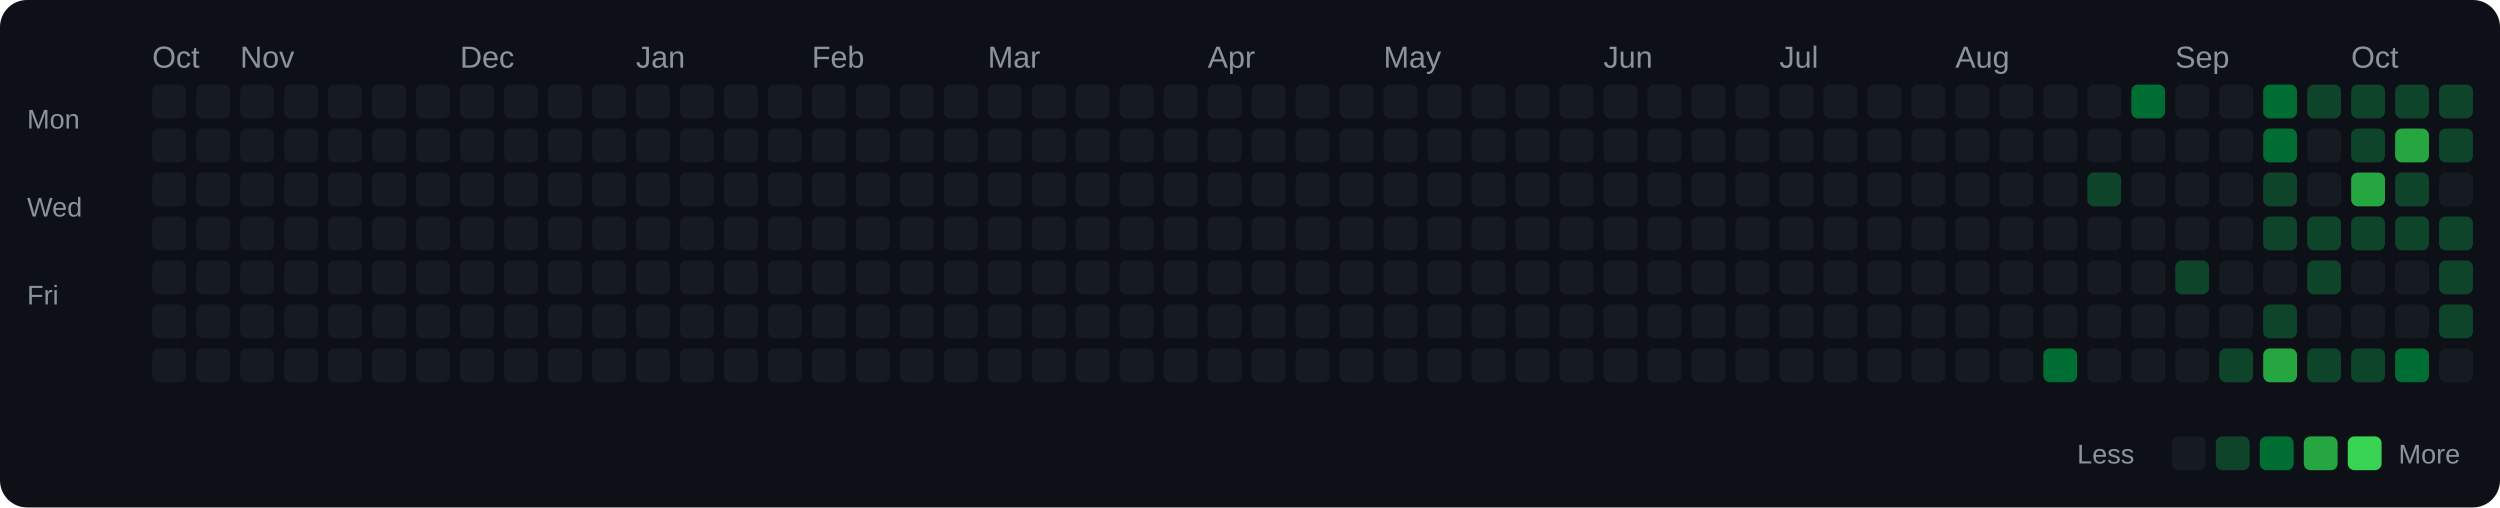
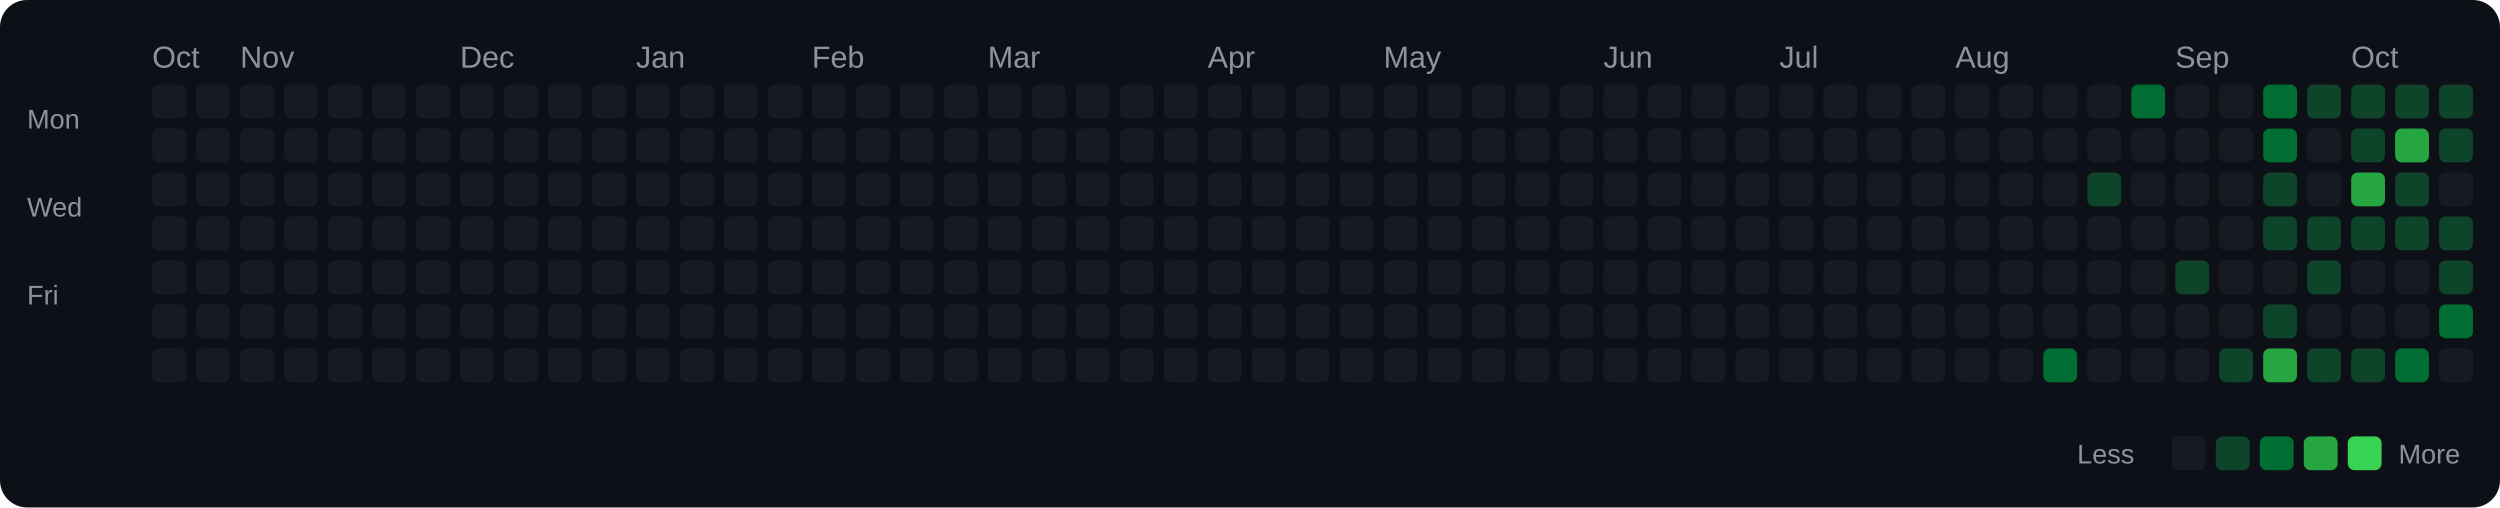
<svg xmlns="http://www.w3.org/2000/svg" width="739" height="150" viewBox="0 0 739 150" role="img" aria-labelledby="title description">
  <rect width="100%" height="100%" fill="#0d1117" rx="8" />
  <text x="45" y="20" fill="#8b949e" font-family="Arial, sans-serif" font-size="9"> Oct </text>
  <text x="71" y="20" fill="#8b949e" font-family="Arial, sans-serif" font-size="9"> Nov </text>
  <text x="136" y="20" fill="#8b949e" font-family="Arial, sans-serif" font-size="9"> Dec </text>
  <text x="188" y="20" fill="#8b949e" font-family="Arial, sans-serif" font-size="9"> Jan </text>
  <text x="240" y="20" fill="#8b949e" font-family="Arial, sans-serif" font-size="9"> Feb </text>
  <text x="292" y="20" fill="#8b949e" font-family="Arial, sans-serif" font-size="9"> Mar </text>
  <text x="357" y="20" fill="#8b949e" font-family="Arial, sans-serif" font-size="9"> Apr </text>
  <text x="409" y="20" fill="#8b949e" font-family="Arial, sans-serif" font-size="9"> May </text>
  <text x="474" y="20" fill="#8b949e" font-family="Arial, sans-serif" font-size="9"> Jun </text>
  <text x="526" y="20" fill="#8b949e" font-family="Arial, sans-serif" font-size="9"> Jul </text>
  <text x="578" y="20" fill="#8b949e" font-family="Arial, sans-serif" font-size="9"> Aug </text>
  <text x="643" y="20" fill="#8b949e" font-family="Arial, sans-serif" font-size="9"> Sep </text>
  <text x="695" y="20" fill="#8b949e" font-family="Arial, sans-serif" font-size="9"> Oct </text>
  <rect x="45" y="25" width="10" height="10" rx="2" fill="#161b22"> </rect>
  <rect x="45" y="38" width="10" height="10" rx="2" fill="#161b22"> </rect>
  <rect x="45" y="51" width="10" height="10" rx="2" fill="#161b22"> </rect>
  <rect x="45" y="64" width="10" height="10" rx="2" fill="#161b22"> </rect>
  <rect x="45" y="77" width="10" height="10" rx="2" fill="#161b22"> </rect>
  <rect x="45" y="90" width="10" height="10" rx="2" fill="#161b22"> </rect>
  <rect x="45" y="103" width="10" height="10" rx="2" fill="#161b22"> </rect>
  <rect x="58" y="25" width="10" height="10" rx="2" fill="#161b22"> </rect>
  <rect x="58" y="38" width="10" height="10" rx="2" fill="#161b22"> </rect>
  <rect x="58" y="51" width="10" height="10" rx="2" fill="#161b22"> </rect>
  <rect x="58" y="64" width="10" height="10" rx="2" fill="#161b22"> </rect>
  <rect x="58" y="77" width="10" height="10" rx="2" fill="#161b22"> </rect>
  <rect x="58" y="90" width="10" height="10" rx="2" fill="#161b22"> </rect>
  <rect x="58" y="103" width="10" height="10" rx="2" fill="#161b22"> </rect>
  <rect x="71" y="25" width="10" height="10" rx="2" fill="#161b22"> </rect>
  <rect x="71" y="38" width="10" height="10" rx="2" fill="#161b22"> </rect>
  <rect x="71" y="51" width="10" height="10" rx="2" fill="#161b22"> </rect>
  <rect x="71" y="64" width="10" height="10" rx="2" fill="#161b22"> </rect>
  <rect x="71" y="77" width="10" height="10" rx="2" fill="#161b22"> </rect>
  <rect x="71" y="90" width="10" height="10" rx="2" fill="#161b22"> </rect>
  <rect x="71" y="103" width="10" height="10" rx="2" fill="#161b22"> </rect>
  <rect x="84" y="25" width="10" height="10" rx="2" fill="#161b22"> </rect>
  <rect x="84" y="38" width="10" height="10" rx="2" fill="#161b22"> </rect>
  <rect x="84" y="51" width="10" height="10" rx="2" fill="#161b22"> </rect>
  <rect x="84" y="64" width="10" height="10" rx="2" fill="#161b22"> </rect>
  <rect x="84" y="77" width="10" height="10" rx="2" fill="#161b22"> </rect>
  <rect x="84" y="90" width="10" height="10" rx="2" fill="#161b22"> </rect>
  <rect x="84" y="103" width="10" height="10" rx="2" fill="#161b22"> </rect>
  <rect x="97" y="25" width="10" height="10" rx="2" fill="#161b22"> </rect>
  <rect x="97" y="38" width="10" height="10" rx="2" fill="#161b22"> </rect>
  <rect x="97" y="51" width="10" height="10" rx="2" fill="#161b22"> </rect>
  <rect x="97" y="64" width="10" height="10" rx="2" fill="#161b22"> </rect>
  <rect x="97" y="77" width="10" height="10" rx="2" fill="#161b22"> </rect>
  <rect x="97" y="90" width="10" height="10" rx="2" fill="#161b22"> </rect>
  <rect x="97" y="103" width="10" height="10" rx="2" fill="#161b22"> </rect>
  <rect x="110" y="25" width="10" height="10" rx="2" fill="#161b22"> </rect>
  <rect x="110" y="38" width="10" height="10" rx="2" fill="#161b22"> </rect>
  <rect x="110" y="51" width="10" height="10" rx="2" fill="#161b22"> </rect>
  <rect x="110" y="64" width="10" height="10" rx="2" fill="#161b22"> </rect>
  <rect x="110" y="77" width="10" height="10" rx="2" fill="#161b22"> </rect>
  <rect x="110" y="90" width="10" height="10" rx="2" fill="#161b22"> </rect>
  <rect x="110" y="103" width="10" height="10" rx="2" fill="#161b22"> </rect>
  <rect x="123" y="25" width="10" height="10" rx="2" fill="#161b22"> </rect>
  <rect x="123" y="38" width="10" height="10" rx="2" fill="#161b22"> </rect>
  <rect x="123" y="51" width="10" height="10" rx="2" fill="#161b22"> </rect>
  <rect x="123" y="64" width="10" height="10" rx="2" fill="#161b22"> </rect>
  <rect x="123" y="77" width="10" height="10" rx="2" fill="#161b22"> </rect>
  <rect x="123" y="90" width="10" height="10" rx="2" fill="#161b22"> </rect>
  <rect x="123" y="103" width="10" height="10" rx="2" fill="#161b22"> </rect>
  <rect x="136" y="25" width="10" height="10" rx="2" fill="#161b22"> </rect>
  <rect x="136" y="38" width="10" height="10" rx="2" fill="#161b22"> </rect>
  <rect x="136" y="51" width="10" height="10" rx="2" fill="#161b22"> </rect>
  <rect x="136" y="64" width="10" height="10" rx="2" fill="#161b22"> </rect>
  <rect x="136" y="77" width="10" height="10" rx="2" fill="#161b22"> </rect>
  <rect x="136" y="90" width="10" height="10" rx="2" fill="#161b22"> </rect>
  <rect x="136" y="103" width="10" height="10" rx="2" fill="#161b22"> </rect>
  <rect x="149" y="25" width="10" height="10" rx="2" fill="#161b22"> </rect>
  <rect x="149" y="38" width="10" height="10" rx="2" fill="#161b22"> </rect>
  <rect x="149" y="51" width="10" height="10" rx="2" fill="#161b22"> </rect>
  <rect x="149" y="64" width="10" height="10" rx="2" fill="#161b22"> </rect>
  <rect x="149" y="77" width="10" height="10" rx="2" fill="#161b22"> </rect>
  <rect x="149" y="90" width="10" height="10" rx="2" fill="#161b22"> </rect>
  <rect x="149" y="103" width="10" height="10" rx="2" fill="#161b22"> </rect>
  <rect x="162" y="25" width="10" height="10" rx="2" fill="#161b22"> </rect>
  <rect x="162" y="38" width="10" height="10" rx="2" fill="#161b22"> </rect>
  <rect x="162" y="51" width="10" height="10" rx="2" fill="#161b22"> </rect>
  <rect x="162" y="64" width="10" height="10" rx="2" fill="#161b22"> </rect>
  <rect x="162" y="77" width="10" height="10" rx="2" fill="#161b22"> </rect>
  <rect x="162" y="90" width="10" height="10" rx="2" fill="#161b22"> </rect>
  <rect x="162" y="103" width="10" height="10" rx="2" fill="#161b22"> </rect>
  <rect x="175" y="25" width="10" height="10" rx="2" fill="#161b22"> </rect>
  <rect x="175" y="38" width="10" height="10" rx="2" fill="#161b22"> </rect>
  <rect x="175" y="51" width="10" height="10" rx="2" fill="#161b22"> </rect>
  <rect x="175" y="64" width="10" height="10" rx="2" fill="#161b22"> </rect>
  <rect x="175" y="77" width="10" height="10" rx="2" fill="#161b22"> </rect>
  <rect x="175" y="90" width="10" height="10" rx="2" fill="#161b22"> </rect>
  <rect x="175" y="103" width="10" height="10" rx="2" fill="#161b22"> </rect>
  <rect x="188" y="25" width="10" height="10" rx="2" fill="#161b22"> </rect>
  <rect x="188" y="38" width="10" height="10" rx="2" fill="#161b22"> </rect>
  <rect x="188" y="51" width="10" height="10" rx="2" fill="#161b22"> </rect>
  <rect x="188" y="64" width="10" height="10" rx="2" fill="#161b22"> </rect>
  <rect x="188" y="77" width="10" height="10" rx="2" fill="#161b22"> </rect>
  <rect x="188" y="90" width="10" height="10" rx="2" fill="#161b22"> </rect>
  <rect x="188" y="103" width="10" height="10" rx="2" fill="#161b22"> </rect>
  <rect x="201" y="25" width="10" height="10" rx="2" fill="#161b22"> </rect>
  <rect x="201" y="38" width="10" height="10" rx="2" fill="#161b22"> </rect>
  <rect x="201" y="51" width="10" height="10" rx="2" fill="#161b22"> </rect>
  <rect x="201" y="64" width="10" height="10" rx="2" fill="#161b22"> </rect>
  <rect x="201" y="77" width="10" height="10" rx="2" fill="#161b22"> </rect>
  <rect x="201" y="90" width="10" height="10" rx="2" fill="#161b22"> </rect>
  <rect x="201" y="103" width="10" height="10" rx="2" fill="#161b22"> </rect>
  <rect x="214" y="25" width="10" height="10" rx="2" fill="#161b22"> </rect>
  <rect x="214" y="38" width="10" height="10" rx="2" fill="#161b22"> </rect>
  <rect x="214" y="51" width="10" height="10" rx="2" fill="#161b22"> </rect>
  <rect x="214" y="64" width="10" height="10" rx="2" fill="#161b22"> </rect>
  <rect x="214" y="77" width="10" height="10" rx="2" fill="#161b22"> </rect>
  <rect x="214" y="90" width="10" height="10" rx="2" fill="#161b22"> </rect>
  <rect x="214" y="103" width="10" height="10" rx="2" fill="#161b22"> </rect>
  <rect x="227" y="25" width="10" height="10" rx="2" fill="#161b22"> </rect>
  <rect x="227" y="38" width="10" height="10" rx="2" fill="#161b22"> </rect>
  <rect x="227" y="51" width="10" height="10" rx="2" fill="#161b22"> </rect>
  <rect x="227" y="64" width="10" height="10" rx="2" fill="#161b22"> </rect>
  <rect x="227" y="77" width="10" height="10" rx="2" fill="#161b22"> </rect>
  <rect x="227" y="90" width="10" height="10" rx="2" fill="#161b22"> </rect>
  <rect x="227" y="103" width="10" height="10" rx="2" fill="#161b22"> </rect>
  <rect x="240" y="25" width="10" height="10" rx="2" fill="#161b22"> </rect>
  <rect x="240" y="38" width="10" height="10" rx="2" fill="#161b22"> </rect>
  <rect x="240" y="51" width="10" height="10" rx="2" fill="#161b22"> </rect>
  <rect x="240" y="64" width="10" height="10" rx="2" fill="#161b22"> </rect>
  <rect x="240" y="77" width="10" height="10" rx="2" fill="#161b22"> </rect>
  <rect x="240" y="90" width="10" height="10" rx="2" fill="#161b22"> </rect>
  <rect x="240" y="103" width="10" height="10" rx="2" fill="#161b22"> </rect>
  <rect x="253" y="25" width="10" height="10" rx="2" fill="#161b22"> </rect>
  <rect x="253" y="38" width="10" height="10" rx="2" fill="#161b22"> </rect>
  <rect x="253" y="51" width="10" height="10" rx="2" fill="#161b22"> </rect>
  <rect x="253" y="64" width="10" height="10" rx="2" fill="#161b22"> </rect>
  <rect x="253" y="77" width="10" height="10" rx="2" fill="#161b22"> </rect>
  <rect x="253" y="90" width="10" height="10" rx="2" fill="#161b22"> </rect>
  <rect x="253" y="103" width="10" height="10" rx="2" fill="#161b22"> </rect>
  <rect x="266" y="25" width="10" height="10" rx="2" fill="#161b22"> </rect>
  <rect x="266" y="38" width="10" height="10" rx="2" fill="#161b22"> </rect>
  <rect x="266" y="51" width="10" height="10" rx="2" fill="#161b22"> </rect>
  <rect x="266" y="64" width="10" height="10" rx="2" fill="#161b22"> </rect>
  <rect x="266" y="77" width="10" height="10" rx="2" fill="#161b22"> </rect>
  <rect x="266" y="90" width="10" height="10" rx="2" fill="#161b22"> </rect>
  <rect x="266" y="103" width="10" height="10" rx="2" fill="#161b22"> </rect>
  <rect x="279" y="25" width="10" height="10" rx="2" fill="#161b22"> </rect>
  <rect x="279" y="38" width="10" height="10" rx="2" fill="#161b22"> </rect>
  <rect x="279" y="51" width="10" height="10" rx="2" fill="#161b22"> </rect>
  <rect x="279" y="64" width="10" height="10" rx="2" fill="#161b22"> </rect>
  <rect x="279" y="77" width="10" height="10" rx="2" fill="#161b22"> </rect>
  <rect x="279" y="90" width="10" height="10" rx="2" fill="#161b22"> </rect>
  <rect x="279" y="103" width="10" height="10" rx="2" fill="#161b22"> </rect>
  <rect x="292" y="25" width="10" height="10" rx="2" fill="#161b22"> </rect>
  <rect x="292" y="38" width="10" height="10" rx="2" fill="#161b22"> </rect>
  <rect x="292" y="51" width="10" height="10" rx="2" fill="#161b22"> </rect>
  <rect x="292" y="64" width="10" height="10" rx="2" fill="#161b22"> </rect>
  <rect x="292" y="77" width="10" height="10" rx="2" fill="#161b22"> </rect>
  <rect x="292" y="90" width="10" height="10" rx="2" fill="#161b22"> </rect>
  <rect x="292" y="103" width="10" height="10" rx="2" fill="#161b22"> </rect>
  <rect x="305" y="25" width="10" height="10" rx="2" fill="#161b22"> </rect>
  <rect x="305" y="38" width="10" height="10" rx="2" fill="#161b22"> </rect>
  <rect x="305" y="51" width="10" height="10" rx="2" fill="#161b22"> </rect>
  <rect x="305" y="64" width="10" height="10" rx="2" fill="#161b22"> </rect>
  <rect x="305" y="77" width="10" height="10" rx="2" fill="#161b22"> </rect>
  <rect x="305" y="90" width="10" height="10" rx="2" fill="#161b22"> </rect>
  <rect x="305" y="103" width="10" height="10" rx="2" fill="#161b22"> </rect>
  <rect x="318" y="25" width="10" height="10" rx="2" fill="#161b22"> </rect>
  <rect x="318" y="38" width="10" height="10" rx="2" fill="#161b22"> </rect>
  <rect x="318" y="51" width="10" height="10" rx="2" fill="#161b22"> </rect>
  <rect x="318" y="64" width="10" height="10" rx="2" fill="#161b22"> </rect>
  <rect x="318" y="77" width="10" height="10" rx="2" fill="#161b22"> </rect>
  <rect x="318" y="90" width="10" height="10" rx="2" fill="#161b22"> </rect>
  <rect x="318" y="103" width="10" height="10" rx="2" fill="#161b22"> </rect>
  <rect x="331" y="25" width="10" height="10" rx="2" fill="#161b22"> </rect>
  <rect x="331" y="38" width="10" height="10" rx="2" fill="#161b22"> </rect>
  <rect x="331" y="51" width="10" height="10" rx="2" fill="#161b22"> </rect>
  <rect x="331" y="64" width="10" height="10" rx="2" fill="#161b22"> </rect>
  <rect x="331" y="77" width="10" height="10" rx="2" fill="#161b22"> </rect>
  <rect x="331" y="90" width="10" height="10" rx="2" fill="#161b22"> </rect>
  <rect x="331" y="103" width="10" height="10" rx="2" fill="#161b22"> </rect>
  <rect x="344" y="25" width="10" height="10" rx="2" fill="#161b22"> </rect>
  <rect x="344" y="38" width="10" height="10" rx="2" fill="#161b22"> </rect>
  <rect x="344" y="51" width="10" height="10" rx="2" fill="#161b22"> </rect>
  <rect x="344" y="64" width="10" height="10" rx="2" fill="#161b22"> </rect>
  <rect x="344" y="77" width="10" height="10" rx="2" fill="#161b22"> </rect>
  <rect x="344" y="90" width="10" height="10" rx="2" fill="#161b22"> </rect>
  <rect x="344" y="103" width="10" height="10" rx="2" fill="#161b22"> </rect>
  <rect x="357" y="25" width="10" height="10" rx="2" fill="#161b22"> </rect>
  <rect x="357" y="38" width="10" height="10" rx="2" fill="#161b22"> </rect>
  <rect x="357" y="51" width="10" height="10" rx="2" fill="#161b22"> </rect>
  <rect x="357" y="64" width="10" height="10" rx="2" fill="#161b22"> </rect>
  <rect x="357" y="77" width="10" height="10" rx="2" fill="#161b22"> </rect>
  <rect x="357" y="90" width="10" height="10" rx="2" fill="#161b22"> </rect>
  <rect x="357" y="103" width="10" height="10" rx="2" fill="#161b22"> </rect>
  <rect x="370" y="25" width="10" height="10" rx="2" fill="#161b22"> </rect>
  <rect x="370" y="38" width="10" height="10" rx="2" fill="#161b22"> </rect>
  <rect x="370" y="51" width="10" height="10" rx="2" fill="#161b22"> </rect>
  <rect x="370" y="64" width="10" height="10" rx="2" fill="#161b22"> </rect>
  <rect x="370" y="77" width="10" height="10" rx="2" fill="#161b22"> </rect>
  <rect x="370" y="90" width="10" height="10" rx="2" fill="#161b22"> </rect>
  <rect x="370" y="103" width="10" height="10" rx="2" fill="#161b22"> </rect>
  <rect x="383" y="25" width="10" height="10" rx="2" fill="#161b22"> </rect>
  <rect x="383" y="38" width="10" height="10" rx="2" fill="#161b22"> </rect>
  <rect x="383" y="51" width="10" height="10" rx="2" fill="#161b22"> </rect>
  <rect x="383" y="64" width="10" height="10" rx="2" fill="#161b22"> </rect>
  <rect x="383" y="77" width="10" height="10" rx="2" fill="#161b22"> </rect>
  <rect x="383" y="90" width="10" height="10" rx="2" fill="#161b22"> </rect>
  <rect x="383" y="103" width="10" height="10" rx="2" fill="#161b22"> </rect>
  <rect x="396" y="25" width="10" height="10" rx="2" fill="#161b22"> </rect>
  <rect x="396" y="38" width="10" height="10" rx="2" fill="#161b22"> </rect>
  <rect x="396" y="51" width="10" height="10" rx="2" fill="#161b22"> </rect>
  <rect x="396" y="64" width="10" height="10" rx="2" fill="#161b22"> </rect>
  <rect x="396" y="77" width="10" height="10" rx="2" fill="#161b22"> </rect>
  <rect x="396" y="90" width="10" height="10" rx="2" fill="#161b22"> </rect>
  <rect x="396" y="103" width="10" height="10" rx="2" fill="#161b22"> </rect>
  <rect x="409" y="25" width="10" height="10" rx="2" fill="#161b22"> </rect>
  <rect x="409" y="38" width="10" height="10" rx="2" fill="#161b22"> </rect>
  <rect x="409" y="51" width="10" height="10" rx="2" fill="#161b22"> </rect>
  <rect x="409" y="64" width="10" height="10" rx="2" fill="#161b22"> </rect>
  <rect x="409" y="77" width="10" height="10" rx="2" fill="#161b22"> </rect>
  <rect x="409" y="90" width="10" height="10" rx="2" fill="#161b22"> </rect>
  <rect x="409" y="103" width="10" height="10" rx="2" fill="#161b22"> </rect>
  <rect x="422" y="25" width="10" height="10" rx="2" fill="#161b22"> </rect>
  <rect x="422" y="38" width="10" height="10" rx="2" fill="#161b22"> </rect>
  <rect x="422" y="51" width="10" height="10" rx="2" fill="#161b22"> </rect>
  <rect x="422" y="64" width="10" height="10" rx="2" fill="#161b22"> </rect>
  <rect x="422" y="77" width="10" height="10" rx="2" fill="#161b22"> </rect>
  <rect x="422" y="90" width="10" height="10" rx="2" fill="#161b22"> </rect>
  <rect x="422" y="103" width="10" height="10" rx="2" fill="#161b22"> </rect>
  <rect x="435" y="25" width="10" height="10" rx="2" fill="#161b22"> </rect>
  <rect x="435" y="38" width="10" height="10" rx="2" fill="#161b22"> </rect>
  <rect x="435" y="51" width="10" height="10" rx="2" fill="#161b22"> </rect>
  <rect x="435" y="64" width="10" height="10" rx="2" fill="#161b22"> </rect>
  <rect x="435" y="77" width="10" height="10" rx="2" fill="#161b22"> </rect>
  <rect x="435" y="90" width="10" height="10" rx="2" fill="#161b22"> </rect>
  <rect x="435" y="103" width="10" height="10" rx="2" fill="#161b22"> </rect>
  <rect x="448" y="25" width="10" height="10" rx="2" fill="#161b22"> </rect>
  <rect x="448" y="38" width="10" height="10" rx="2" fill="#161b22"> </rect>
  <rect x="448" y="51" width="10" height="10" rx="2" fill="#161b22"> </rect>
  <rect x="448" y="64" width="10" height="10" rx="2" fill="#161b22"> </rect>
  <rect x="448" y="77" width="10" height="10" rx="2" fill="#161b22"> </rect>
  <rect x="448" y="90" width="10" height="10" rx="2" fill="#161b22"> </rect>
  <rect x="448" y="103" width="10" height="10" rx="2" fill="#161b22"> </rect>
  <rect x="461" y="25" width="10" height="10" rx="2" fill="#161b22"> </rect>
  <rect x="461" y="38" width="10" height="10" rx="2" fill="#161b22"> </rect>
  <rect x="461" y="51" width="10" height="10" rx="2" fill="#161b22"> </rect>
  <rect x="461" y="64" width="10" height="10" rx="2" fill="#161b22"> </rect>
  <rect x="461" y="77" width="10" height="10" rx="2" fill="#161b22"> </rect>
  <rect x="461" y="90" width="10" height="10" rx="2" fill="#161b22"> </rect>
  <rect x="461" y="103" width="10" height="10" rx="2" fill="#161b22"> </rect>
  <rect x="474" y="25" width="10" height="10" rx="2" fill="#161b22"> </rect>
  <rect x="474" y="38" width="10" height="10" rx="2" fill="#161b22"> </rect>
  <rect x="474" y="51" width="10" height="10" rx="2" fill="#161b22"> </rect>
  <rect x="474" y="64" width="10" height="10" rx="2" fill="#161b22"> </rect>
  <rect x="474" y="77" width="10" height="10" rx="2" fill="#161b22"> </rect>
  <rect x="474" y="90" width="10" height="10" rx="2" fill="#161b22"> </rect>
  <rect x="474" y="103" width="10" height="10" rx="2" fill="#161b22"> </rect>
  <rect x="487" y="25" width="10" height="10" rx="2" fill="#161b22"> </rect>
  <rect x="487" y="38" width="10" height="10" rx="2" fill="#161b22"> </rect>
  <rect x="487" y="51" width="10" height="10" rx="2" fill="#161b22"> </rect>
  <rect x="487" y="64" width="10" height="10" rx="2" fill="#161b22"> </rect>
  <rect x="487" y="77" width="10" height="10" rx="2" fill="#161b22"> </rect>
  <rect x="487" y="90" width="10" height="10" rx="2" fill="#161b22"> </rect>
  <rect x="487" y="103" width="10" height="10" rx="2" fill="#161b22"> </rect>
  <rect x="500" y="25" width="10" height="10" rx="2" fill="#161b22"> </rect>
  <rect x="500" y="38" width="10" height="10" rx="2" fill="#161b22"> </rect>
  <rect x="500" y="51" width="10" height="10" rx="2" fill="#161b22"> </rect>
  <rect x="500" y="64" width="10" height="10" rx="2" fill="#161b22"> </rect>
  <rect x="500" y="77" width="10" height="10" rx="2" fill="#161b22"> </rect>
  <rect x="500" y="90" width="10" height="10" rx="2" fill="#161b22"> </rect>
  <rect x="500" y="103" width="10" height="10" rx="2" fill="#161b22"> </rect>
  <rect x="513" y="25" width="10" height="10" rx="2" fill="#161b22"> </rect>
  <rect x="513" y="38" width="10" height="10" rx="2" fill="#161b22"> </rect>
  <rect x="513" y="51" width="10" height="10" rx="2" fill="#161b22"> </rect>
  <rect x="513" y="64" width="10" height="10" rx="2" fill="#161b22"> </rect>
  <rect x="513" y="77" width="10" height="10" rx="2" fill="#161b22"> </rect>
  <rect x="513" y="90" width="10" height="10" rx="2" fill="#161b22"> </rect>
  <rect x="513" y="103" width="10" height="10" rx="2" fill="#161b22"> </rect>
  <rect x="526" y="25" width="10" height="10" rx="2" fill="#161b22"> </rect>
  <rect x="526" y="38" width="10" height="10" rx="2" fill="#161b22"> </rect>
  <rect x="526" y="51" width="10" height="10" rx="2" fill="#161b22"> </rect>
  <rect x="526" y="64" width="10" height="10" rx="2" fill="#161b22"> </rect>
  <rect x="526" y="77" width="10" height="10" rx="2" fill="#161b22"> </rect>
  <rect x="526" y="90" width="10" height="10" rx="2" fill="#161b22"> </rect>
  <rect x="526" y="103" width="10" height="10" rx="2" fill="#161b22"> </rect>
  <rect x="539" y="25" width="10" height="10" rx="2" fill="#161b22"> </rect>
  <rect x="539" y="38" width="10" height="10" rx="2" fill="#161b22"> </rect>
  <rect x="539" y="51" width="10" height="10" rx="2" fill="#161b22"> </rect>
  <rect x="539" y="64" width="10" height="10" rx="2" fill="#161b22"> </rect>
  <rect x="539" y="77" width="10" height="10" rx="2" fill="#161b22"> </rect>
  <rect x="539" y="90" width="10" height="10" rx="2" fill="#161b22"> </rect>
  <rect x="539" y="103" width="10" height="10" rx="2" fill="#161b22"> </rect>
  <rect x="552" y="25" width="10" height="10" rx="2" fill="#161b22"> </rect>
  <rect x="552" y="38" width="10" height="10" rx="2" fill="#161b22"> </rect>
  <rect x="552" y="51" width="10" height="10" rx="2" fill="#161b22"> </rect>
  <rect x="552" y="64" width="10" height="10" rx="2" fill="#161b22"> </rect>
  <rect x="552" y="77" width="10" height="10" rx="2" fill="#161b22"> </rect>
  <rect x="552" y="90" width="10" height="10" rx="2" fill="#161b22"> </rect>
  <rect x="552" y="103" width="10" height="10" rx="2" fill="#161b22"> </rect>
  <rect x="565" y="25" width="10" height="10" rx="2" fill="#161b22"> </rect>
  <rect x="565" y="38" width="10" height="10" rx="2" fill="#161b22"> </rect>
  <rect x="565" y="51" width="10" height="10" rx="2" fill="#161b22"> </rect>
  <rect x="565" y="64" width="10" height="10" rx="2" fill="#161b22"> </rect>
  <rect x="565" y="77" width="10" height="10" rx="2" fill="#161b22"> </rect>
  <rect x="565" y="90" width="10" height="10" rx="2" fill="#161b22"> </rect>
  <rect x="565" y="103" width="10" height="10" rx="2" fill="#161b22"> </rect>
  <rect x="578" y="25" width="10" height="10" rx="2" fill="#161b22"> </rect>
  <rect x="578" y="38" width="10" height="10" rx="2" fill="#161b22"> </rect>
  <rect x="578" y="51" width="10" height="10" rx="2" fill="#161b22"> </rect>
  <rect x="578" y="64" width="10" height="10" rx="2" fill="#161b22"> </rect>
  <rect x="578" y="77" width="10" height="10" rx="2" fill="#161b22"> </rect>
  <rect x="578" y="90" width="10" height="10" rx="2" fill="#161b22"> </rect>
  <rect x="578" y="103" width="10" height="10" rx="2" fill="#161b22"> </rect>
  <rect x="591" y="25" width="10" height="10" rx="2" fill="#161b22"> </rect>
  <rect x="591" y="38" width="10" height="10" rx="2" fill="#161b22"> </rect>
  <rect x="591" y="51" width="10" height="10" rx="2" fill="#161b22"> </rect>
  <rect x="591" y="64" width="10" height="10" rx="2" fill="#161b22"> </rect>
  <rect x="591" y="77" width="10" height="10" rx="2" fill="#161b22"> </rect>
  <rect x="591" y="90" width="10" height="10" rx="2" fill="#161b22"> </rect>
  <rect x="591" y="103" width="10" height="10" rx="2" fill="#161b22"> </rect>
  <rect x="604" y="25" width="10" height="10" rx="2" fill="#161b22"> </rect>
  <rect x="604" y="38" width="10" height="10" rx="2" fill="#161b22"> </rect>
  <rect x="604" y="51" width="10" height="10" rx="2" fill="#161b22"> </rect>
  <rect x="604" y="64" width="10" height="10" rx="2" fill="#161b22"> </rect>
  <rect x="604" y="77" width="10" height="10" rx="2" fill="#161b22"> </rect>
  <rect x="604" y="90" width="10" height="10" rx="2" fill="#161b22"> </rect>
  <rect x="604" y="103" width="10" height="10" rx="2" fill="#006d32"> </rect>
  <rect x="617" y="25" width="10" height="10" rx="2" fill="#161b22"> </rect>
  <rect x="617" y="38" width="10" height="10" rx="2" fill="#161b22"> </rect>
  <rect x="617" y="51" width="10" height="10" rx="2" fill="#0e4429"> </rect>
  <rect x="617" y="64" width="10" height="10" rx="2" fill="#161b22"> </rect>
  <rect x="617" y="77" width="10" height="10" rx="2" fill="#161b22"> </rect>
  <rect x="617" y="90" width="10" height="10" rx="2" fill="#161b22"> </rect>
  <rect x="617" y="103" width="10" height="10" rx="2" fill="#161b22"> </rect>
  <rect x="630" y="25" width="10" height="10" rx="2" fill="#006d32"> </rect>
  <rect x="630" y="38" width="10" height="10" rx="2" fill="#161b22"> </rect>
  <rect x="630" y="51" width="10" height="10" rx="2" fill="#161b22"> </rect>
  <rect x="630" y="64" width="10" height="10" rx="2" fill="#161b22"> </rect>
  <rect x="630" y="77" width="10" height="10" rx="2" fill="#161b22"> </rect>
  <rect x="630" y="90" width="10" height="10" rx="2" fill="#161b22"> </rect>
  <rect x="630" y="103" width="10" height="10" rx="2" fill="#161b22"> </rect>
  <rect x="643" y="25" width="10" height="10" rx="2" fill="#161b22"> </rect>
  <rect x="643" y="38" width="10" height="10" rx="2" fill="#161b22"> </rect>
  <rect x="643" y="51" width="10" height="10" rx="2" fill="#161b22"> </rect>
  <rect x="643" y="64" width="10" height="10" rx="2" fill="#161b22"> </rect>
  <rect x="643" y="77" width="10" height="10" rx="2" fill="#0e4429"> </rect>
  <rect x="643" y="90" width="10" height="10" rx="2" fill="#161b22"> </rect>
  <rect x="643" y="103" width="10" height="10" rx="2" fill="#161b22"> </rect>
  <rect x="656" y="25" width="10" height="10" rx="2" fill="#161b22"> </rect>
  <rect x="656" y="38" width="10" height="10" rx="2" fill="#161b22"> </rect>
  <rect x="656" y="51" width="10" height="10" rx="2" fill="#161b22"> </rect>
  <rect x="656" y="64" width="10" height="10" rx="2" fill="#161b22"> </rect>
  <rect x="656" y="77" width="10" height="10" rx="2" fill="#161b22"> </rect>
  <rect x="656" y="90" width="10" height="10" rx="2" fill="#161b22"> </rect>
  <rect x="656" y="103" width="10" height="10" rx="2" fill="#0e4429"> </rect>
  <rect x="669" y="25" width="10" height="10" rx="2" fill="#006d32"> </rect>
  <rect x="669" y="38" width="10" height="10" rx="2" fill="#006d32"> </rect>
  <rect x="669" y="51" width="10" height="10" rx="2" fill="#0e4429"> </rect>
  <rect x="669" y="64" width="10" height="10" rx="2" fill="#0e4429"> </rect>
  <rect x="669" y="77" width="10" height="10" rx="2" fill="#161b22"> </rect>
  <rect x="669" y="90" width="10" height="10" rx="2" fill="#0e4429"> </rect>
  <rect x="669" y="103" width="10" height="10" rx="2" fill="#26a641"> </rect>
  <rect x="682" y="25" width="10" height="10" rx="2" fill="#0e4429"> </rect>
  <rect x="682" y="38" width="10" height="10" rx="2" fill="#161b22"> </rect>
  <rect x="682" y="51" width="10" height="10" rx="2" fill="#161b22"> </rect>
  <rect x="682" y="64" width="10" height="10" rx="2" fill="#0e4429"> </rect>
  <rect x="682" y="77" width="10" height="10" rx="2" fill="#0e4429"> </rect>
  <rect x="682" y="90" width="10" height="10" rx="2" fill="#161b22"> </rect>
  <rect x="682" y="103" width="10" height="10" rx="2" fill="#0e4429"> </rect>
  <rect x="695" y="25" width="10" height="10" rx="2" fill="#0e4429"> </rect>
  <rect x="695" y="38" width="10" height="10" rx="2" fill="#0e4429"> </rect>
  <rect x="695" y="51" width="10" height="10" rx="2" fill="#26a641"> </rect>
  <rect x="695" y="64" width="10" height="10" rx="2" fill="#0e4429"> </rect>
  <rect x="695" y="77" width="10" height="10" rx="2" fill="#161b22"> </rect>
  <rect x="695" y="90" width="10" height="10" rx="2" fill="#161b22"> </rect>
  <rect x="695" y="103" width="10" height="10" rx="2" fill="#0e4429"> </rect>
  <rect x="708" y="25" width="10" height="10" rx="2" fill="#0e4429"> </rect>
  <rect x="708" y="38" width="10" height="10" rx="2" fill="#26a641"> </rect>
  <rect x="708" y="51" width="10" height="10" rx="2" fill="#0e4429"> </rect>
  <rect x="708" y="64" width="10" height="10" rx="2" fill="#0e4429"> </rect>
  <rect x="708" y="77" width="10" height="10" rx="2" fill="#161b22"> </rect>
  <rect x="708" y="90" width="10" height="10" rx="2" fill="#161b22"> </rect>
  <rect x="708" y="103" width="10" height="10" rx="2" fill="#006d32"> </rect>
  <rect x="721" y="25" width="10" height="10" rx="2" fill="#0e4429"> </rect>
  <rect x="721" y="38" width="10" height="10" rx="2" fill="#0e4429"> </rect>
  <rect x="721" y="51" width="10" height="10" rx="2" fill="#161b22"> </rect>
  <rect x="721" y="64" width="10" height="10" rx="2" fill="#0e4429"> </rect>
  <rect x="721" y="77" width="10" height="10" rx="2" fill="#0e4429"> </rect>
-   <rect x="721" y="90" width="10" height="10" rx="2" fill="#0e4429"> </rect>
+   <rect x="721" y="90" width="10" height="10" rx="2" fill="#006d32"> </rect>
  <rect x="721" y="103" width="10" height="10" rx="2" fill="#161b22"> </rect>
  <text x="8" y="38" fill="#8b949e" font-family="Arial, sans-serif" font-size="8">Mon</text>
  <text x="8" y="64" fill="#8b949e" font-family="Arial, sans-serif" font-size="8">Wed</text>
  <text x="8" y="90" fill="#8b949e" font-family="Arial, sans-serif" font-size="8">Fri</text>
  <text x="614" y="137" fill="#8b949e" font-family="Arial, sans-serif" font-size="8">Less</text>
  <rect x="642" y="129" width="10" height="10" rx="2" fill="#161b22" />
  <rect x="655" y="129" width="10" height="10" rx="2" fill="#0e4429" />
  <rect x="668" y="129" width="10" height="10" rx="2" fill="#006d32" />
  <rect x="681" y="129" width="10" height="10" rx="2" fill="#26a641" />
  <rect x="694" y="129" width="10" height="10" rx="2" fill="#39d353" />
  <text x="709" y="137" fill="#8b949e" font-family="Arial, sans-serif" font-size="8">More</text>
</svg>
